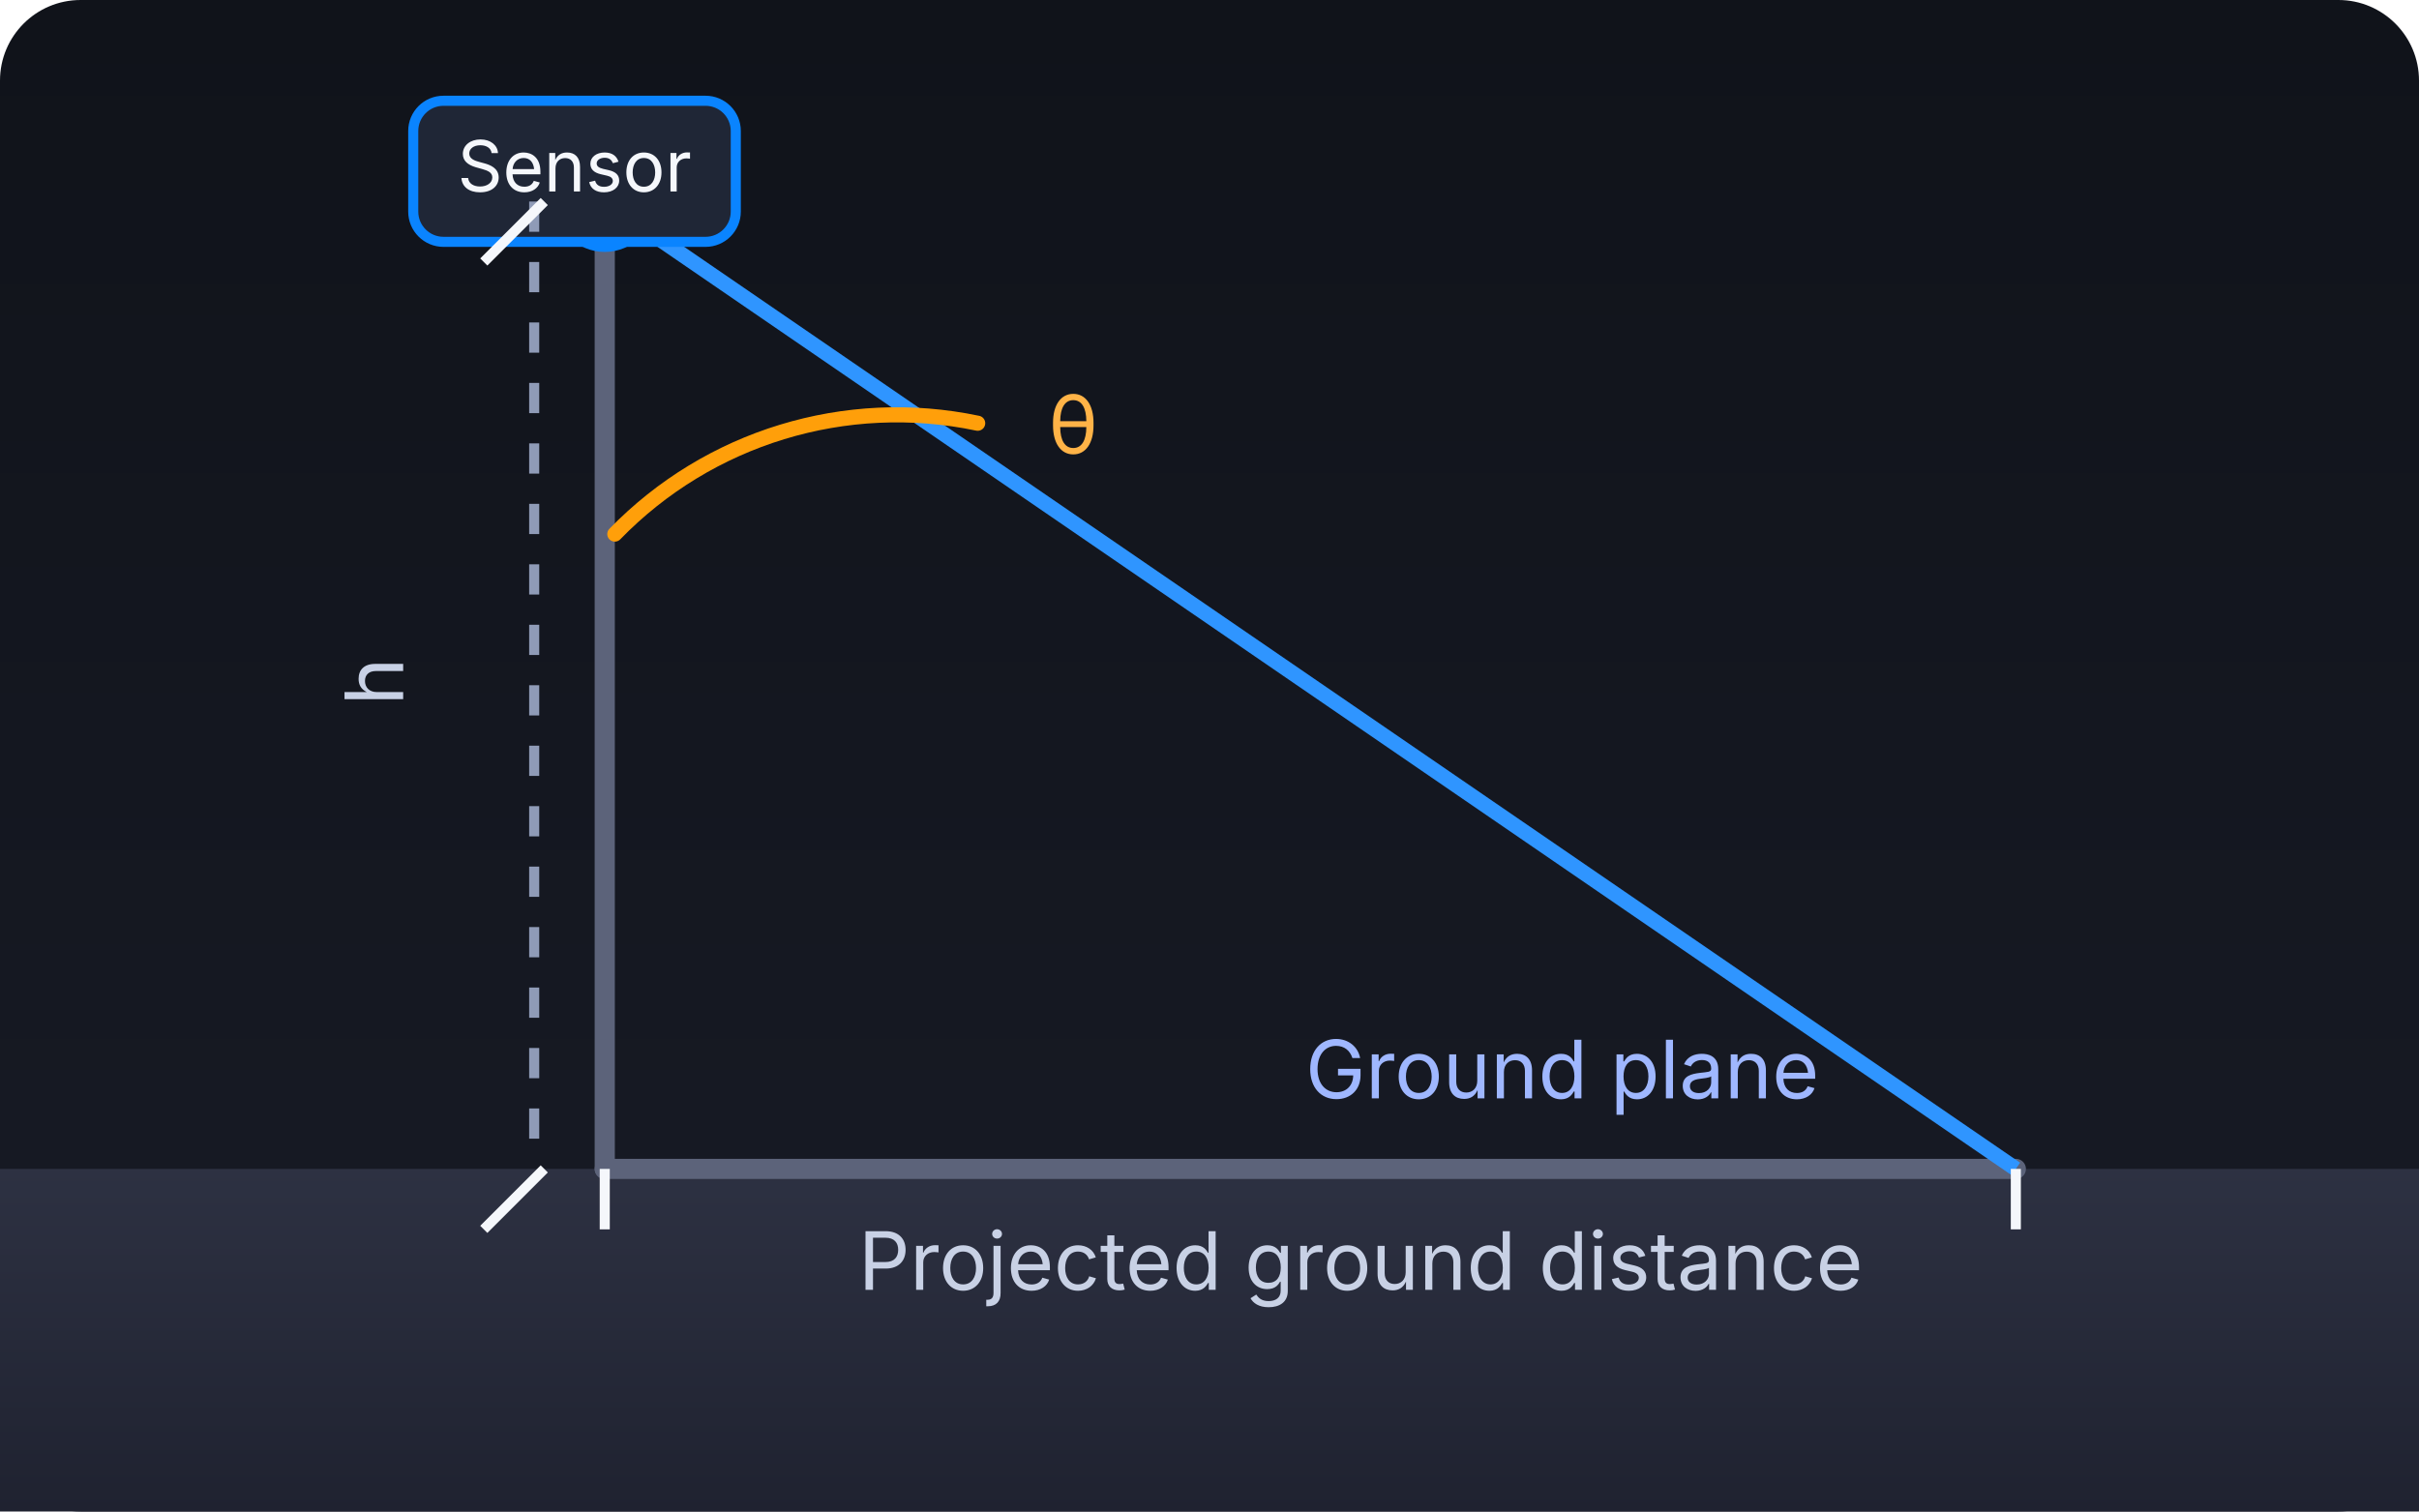
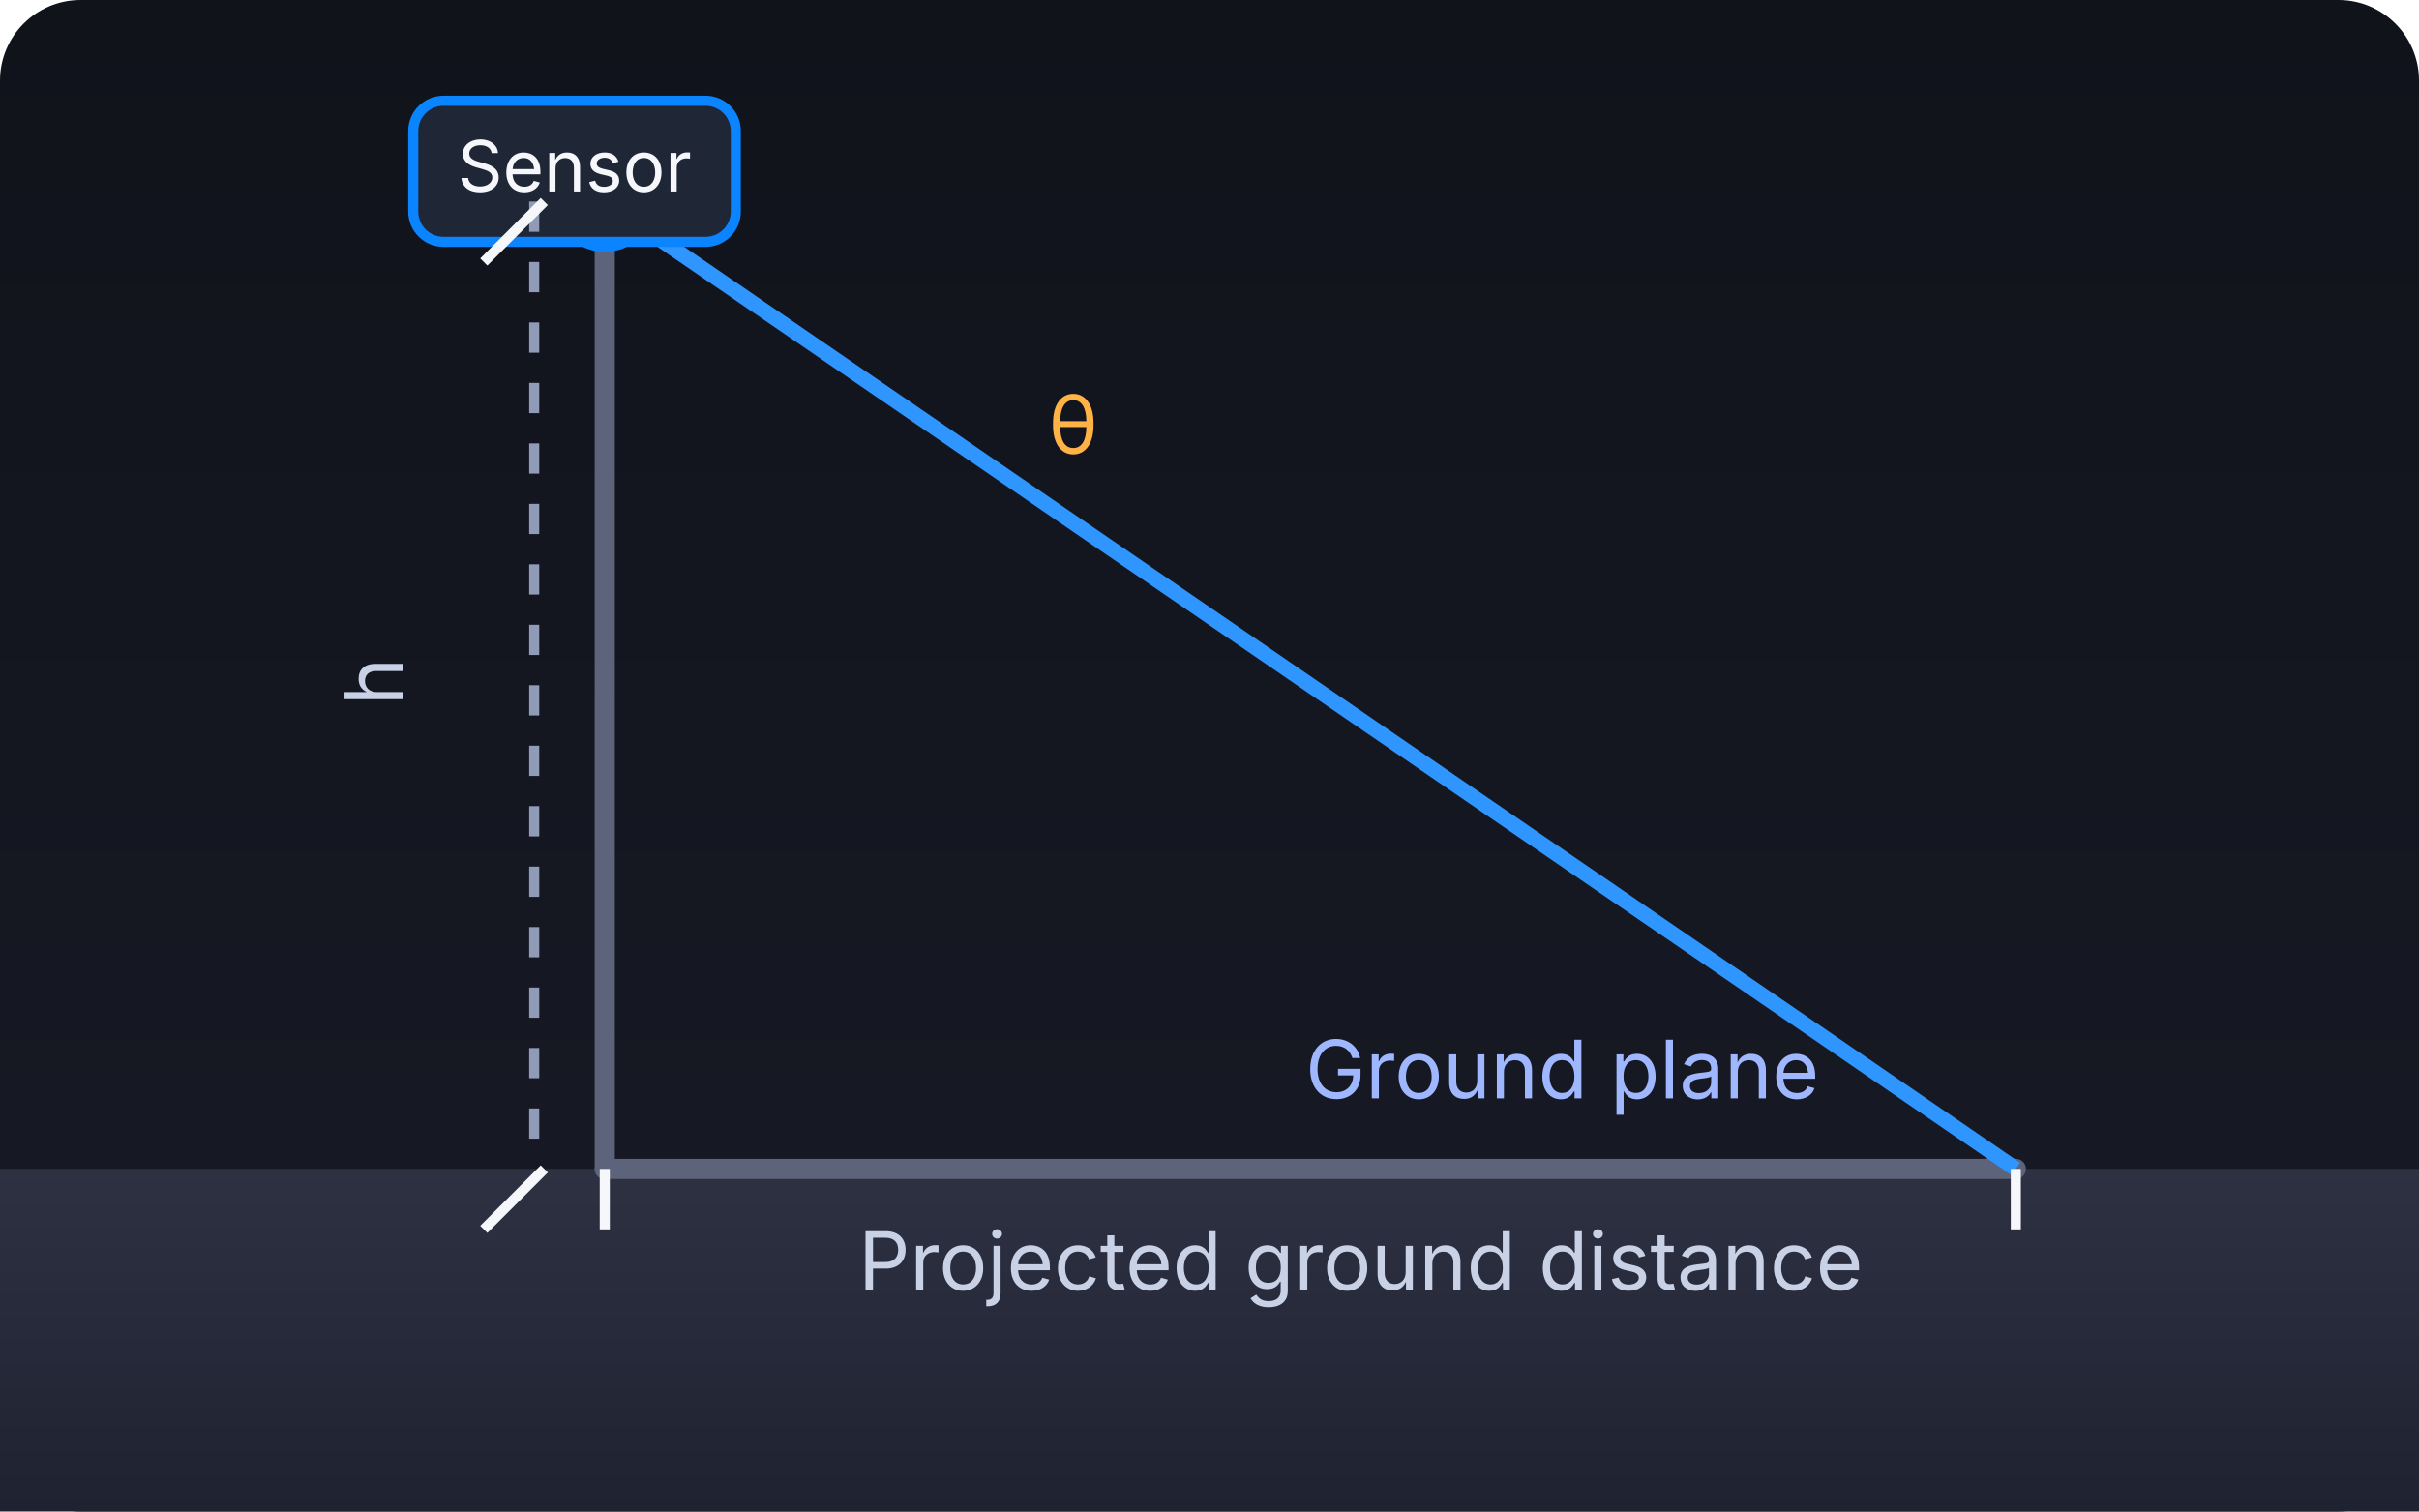
<svg xmlns="http://www.w3.org/2000/svg" viewBox="0 0 480 300" role="img" aria-labelledby="title desc">
  <defs>
    <linearGradient id="groundGradient" x1="0%" y1="0%" x2="0%" y2="100%">
      <stop offset="0%" stop-color="#2d3142" />
      <stop offset="100%" stop-color="#1f2230" />
    </linearGradient>
    <linearGradient id="skyGradient" x1="0%" y1="0%" x2="0%" y2="100%">
      <stop offset="0%" stop-color="#10131a" />
      <stop offset="100%" stop-color="#181b26" />
    </linearGradient>
  </defs>
  <rect width="480" height="300" fill="url(#skyGradient)" rx="16" ry="16" />
  <rect y="232" width="480" height="68" fill="url(#groundGradient)" />
  <g transform="translate(120,40)">
    <path d="M0,192 L280,192" stroke="#5c637a" stroke-width="4" stroke-linecap="round" />
    <path d="M0,0 L0,192" stroke="#5c637a" stroke-width="4" stroke-linecap="round" />
    <path d="M0,0 L280,192" fill="rgba(88, 135, 255, 0.18)" stroke="#2f95ff" stroke-width="3" />
    <circle cx="0" cy="0" r="10" fill="#0a84ff" />
    <g transform="translate(-38,-20)">
      <rect width="64" height="28" rx="6" ry="6" fill="#1f2636" stroke="#0a84ff" stroke-width="2" />
      <text x="32" y="18" fill="#f5f7fb" font-family="Inter, sans-serif" font-size="14" text-anchor="middle">Sensor</text>
    </g>
    <path d="M-14,0 L-14,192" stroke="#8f9bb7" stroke-width="2" stroke-dasharray="6 6" />
    <path d="M0,192 L0,204" stroke="#f5f7fb" stroke-width="2" />
    <path d="M280,192 L280,204" stroke="#f5f7fb" stroke-width="2" />
    <path d="M-12,192 L-24,204" stroke="#f5f7fb" stroke-width="2" />
    <path d="M-12,0 L-24,12" stroke="#f5f7fb" stroke-width="2" />
    <text x="-40" y="100" fill="#c8d1e5" font-family="Inter, sans-serif" font-size="16" transform="rotate(-90,-40,100)">h</text>
    <text x="150" y="216" fill="#c8d1e5" font-family="Inter, sans-serif" font-size="16" text-anchor="middle">
      Projected ground distance
    </text>
-     <path d="M2,66 A78 78 0 0 1 74,44" fill="none" stroke="#ff9f0a" stroke-width="3" stroke-linecap="round" />
    <text x="88" y="50" fill="#ffb347" font-family="Inter, sans-serif" font-size="16">θ</text>
    <text x="190" y="178" fill="#9fb7ff" font-family="Inter, sans-serif" font-size="16" text-anchor="middle">
      Ground plane
    </text>
  </g>
</svg>
